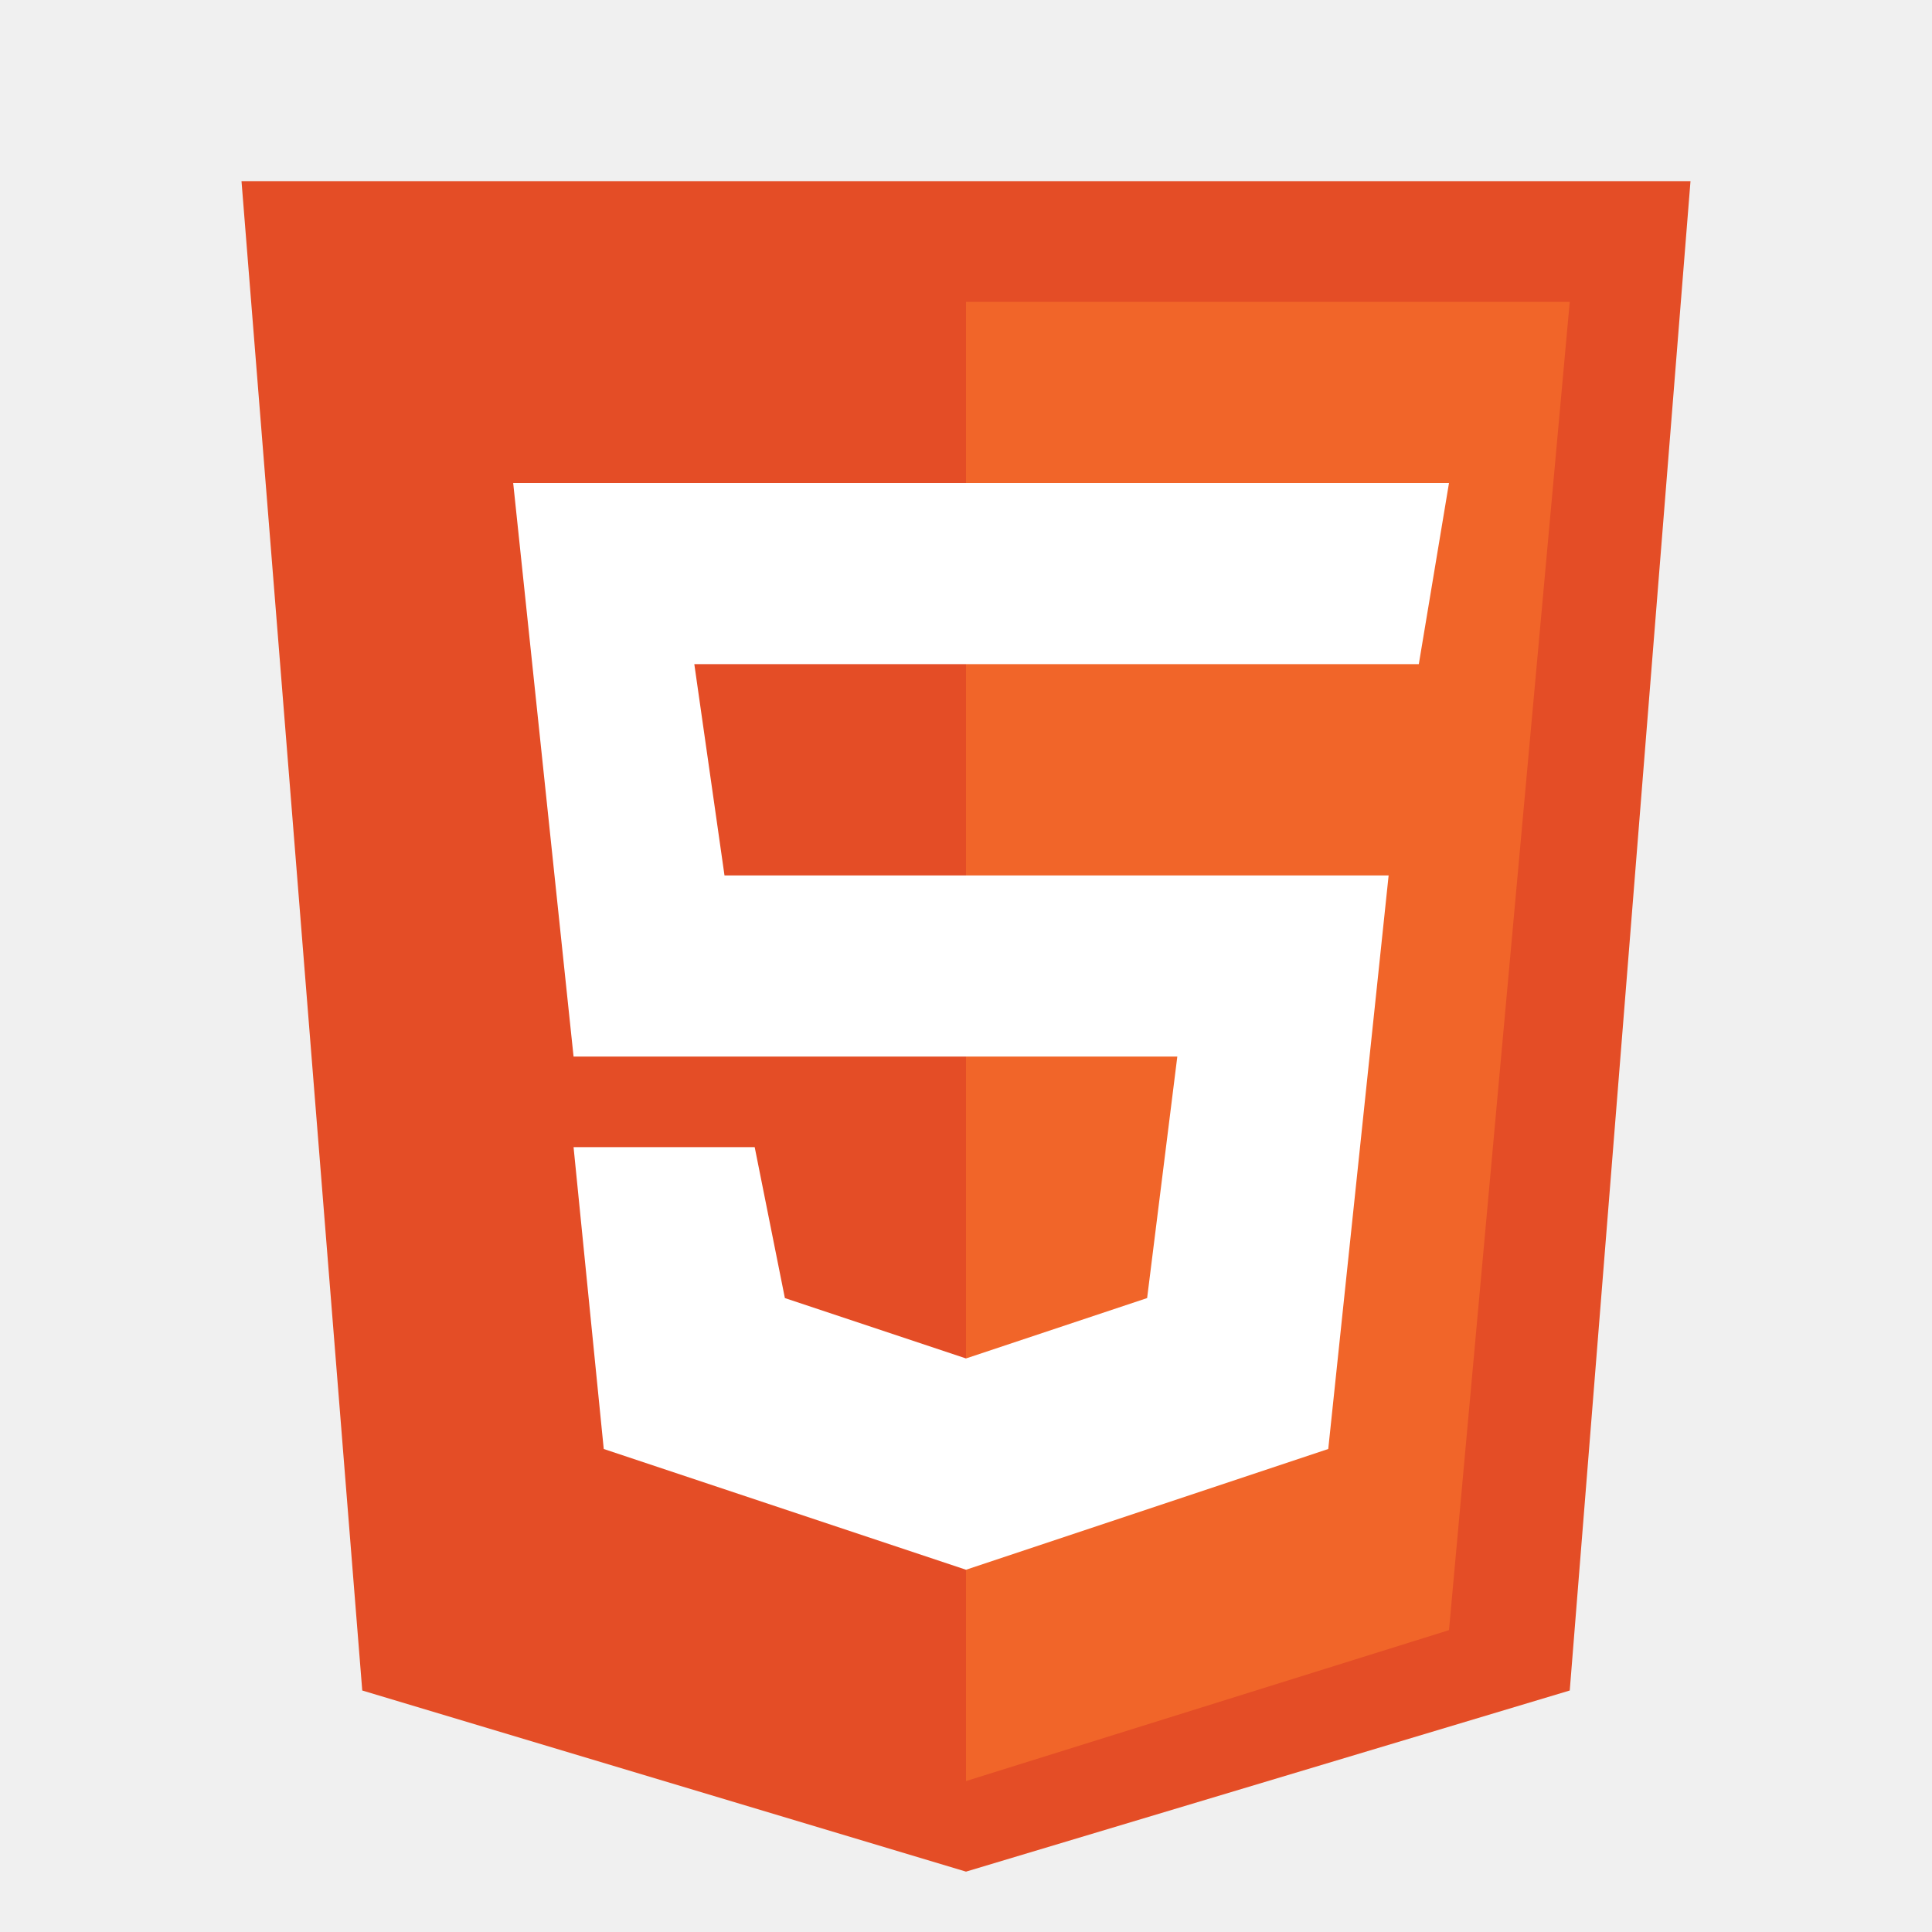
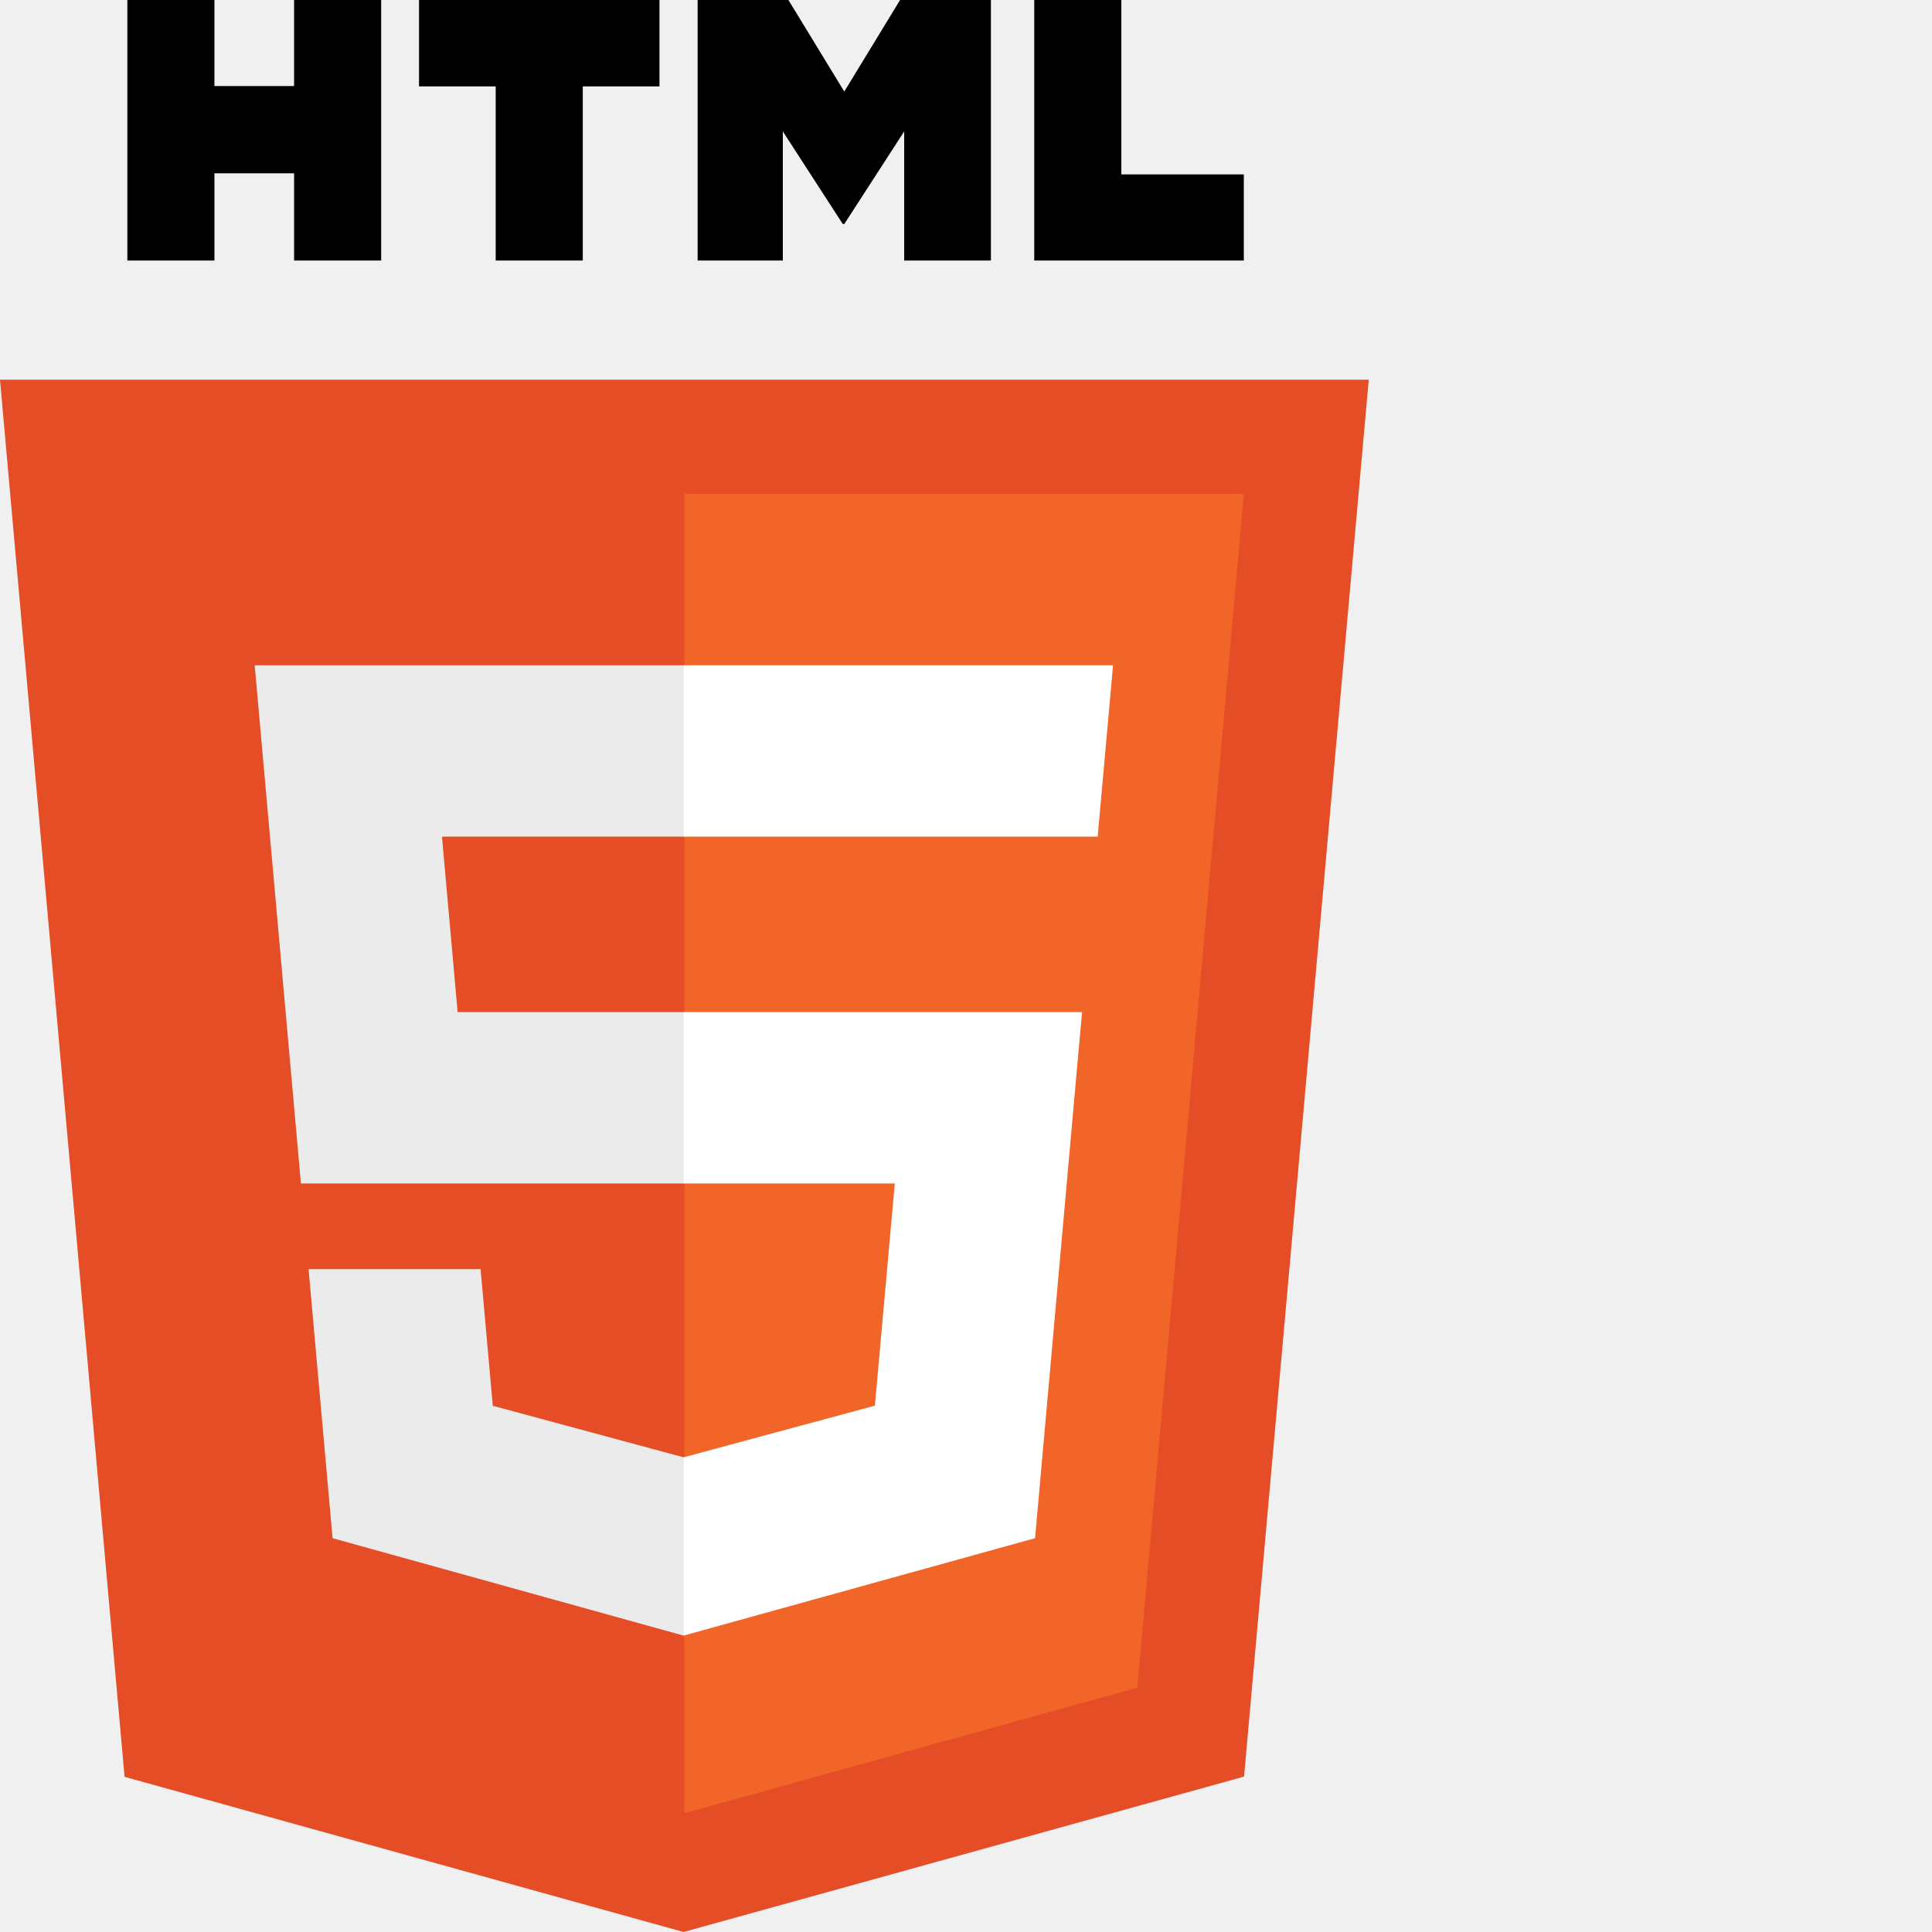
- <svg xmlns="http://www.w3.org/2000/svg" width="800px" height="800px" viewBox="0 0 32 32" fill="none">
-   <path d="M6 28L4 3H28L26 28L16 31L6 28Z" fill="#E44D26" />
-   <path d="M26 5H16V29.5L24 27L26 5Z" fill="#F16529" />
-   <path d="M9.5 17.5L8.5 8H24L23.5 11H11.5L12 14.5H23L22 24L16 26L10 24L9.5 19H12.5L13 21.5L16 22.5L19 21.5L19.5 17.5H9.5Z" fill="white" />
+ <svg xmlns="http://www.w3.org/2000/svg" height="2500" preserveAspectRatio="xMinYMin meet" viewBox="0.445 0 255.11 360.088" width="2500">
+   <path d="M255.555 70.766l-23.241 260.36-104.47 28.962-104.182-28.922L.445 70.766z" fill="#e44d26" />
+   <path d="M128 337.95l84.417-23.403 19.86-222.49H128z" fill="#f16529" />
+   <path d="M82.82 155.932H128v-31.937H47.917l.764 8.568 7.85 88.01H128v-31.937H85.739zm7.198 80.61h-32.06l4.474 50.146 65.421 18.16.147-.04V271.58l-.14.037-35.568-9.604z" fill="#ebebeb" />
+   <path d="M24.18 0h16.23v16.035h14.847V0h16.231v48.558h-16.23v-16.26H40.411v16.26h-16.23V0zm68.65 16.103H78.544V0h44.814v16.103h-14.295v32.455h-16.23V16.103h-.001zM130.47 0h16.923l10.41 17.062L168.203 0h16.93v48.558h-16.164V24.49l-11.166 17.265h-.28L146.35 24.49v24.068h-15.88zm62.74 0h16.235v32.508h22.824v16.05h-39.06V0z" />
+   <path d="M127.89 220.573h39.327l-3.708 41.42-35.62 9.614v33.226l65.473-18.145.48-5.396 7.506-84.08.779-8.576H127.89zm0-64.719v.078h77.143l.64-7.178 1.456-16.191.763-8.568H127.89v31.86z" fill="#fff" />
</svg>
